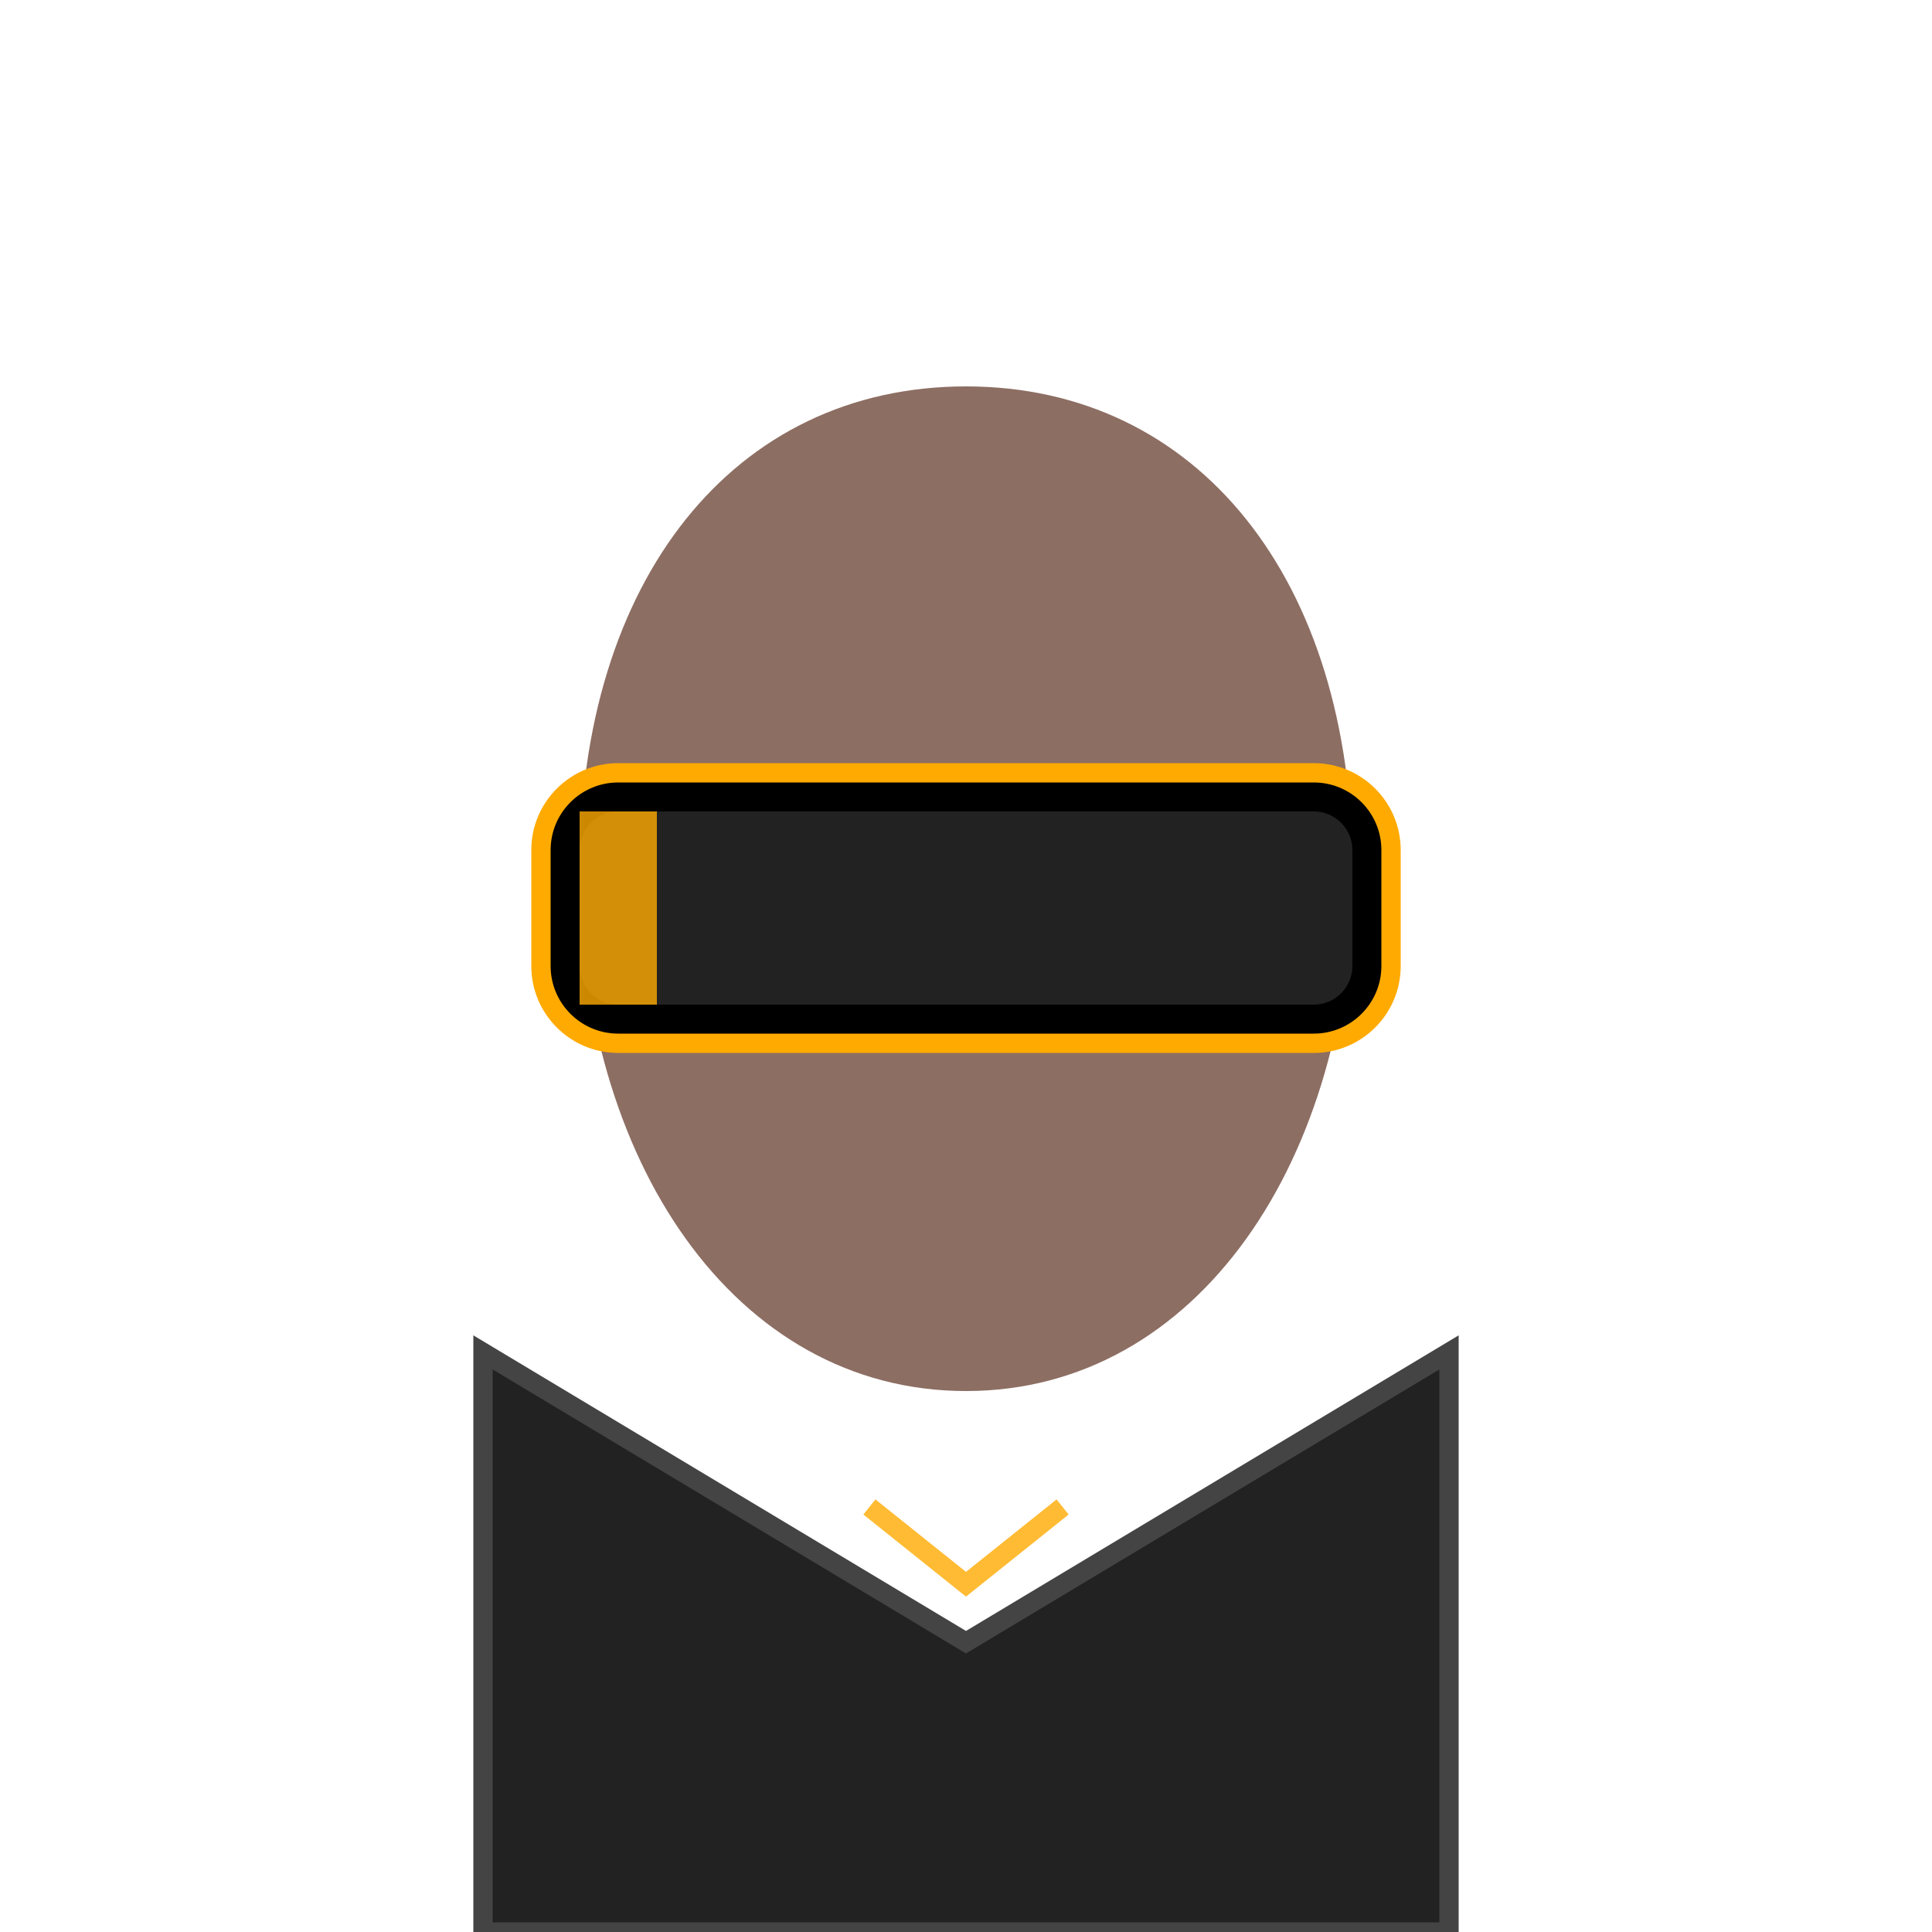
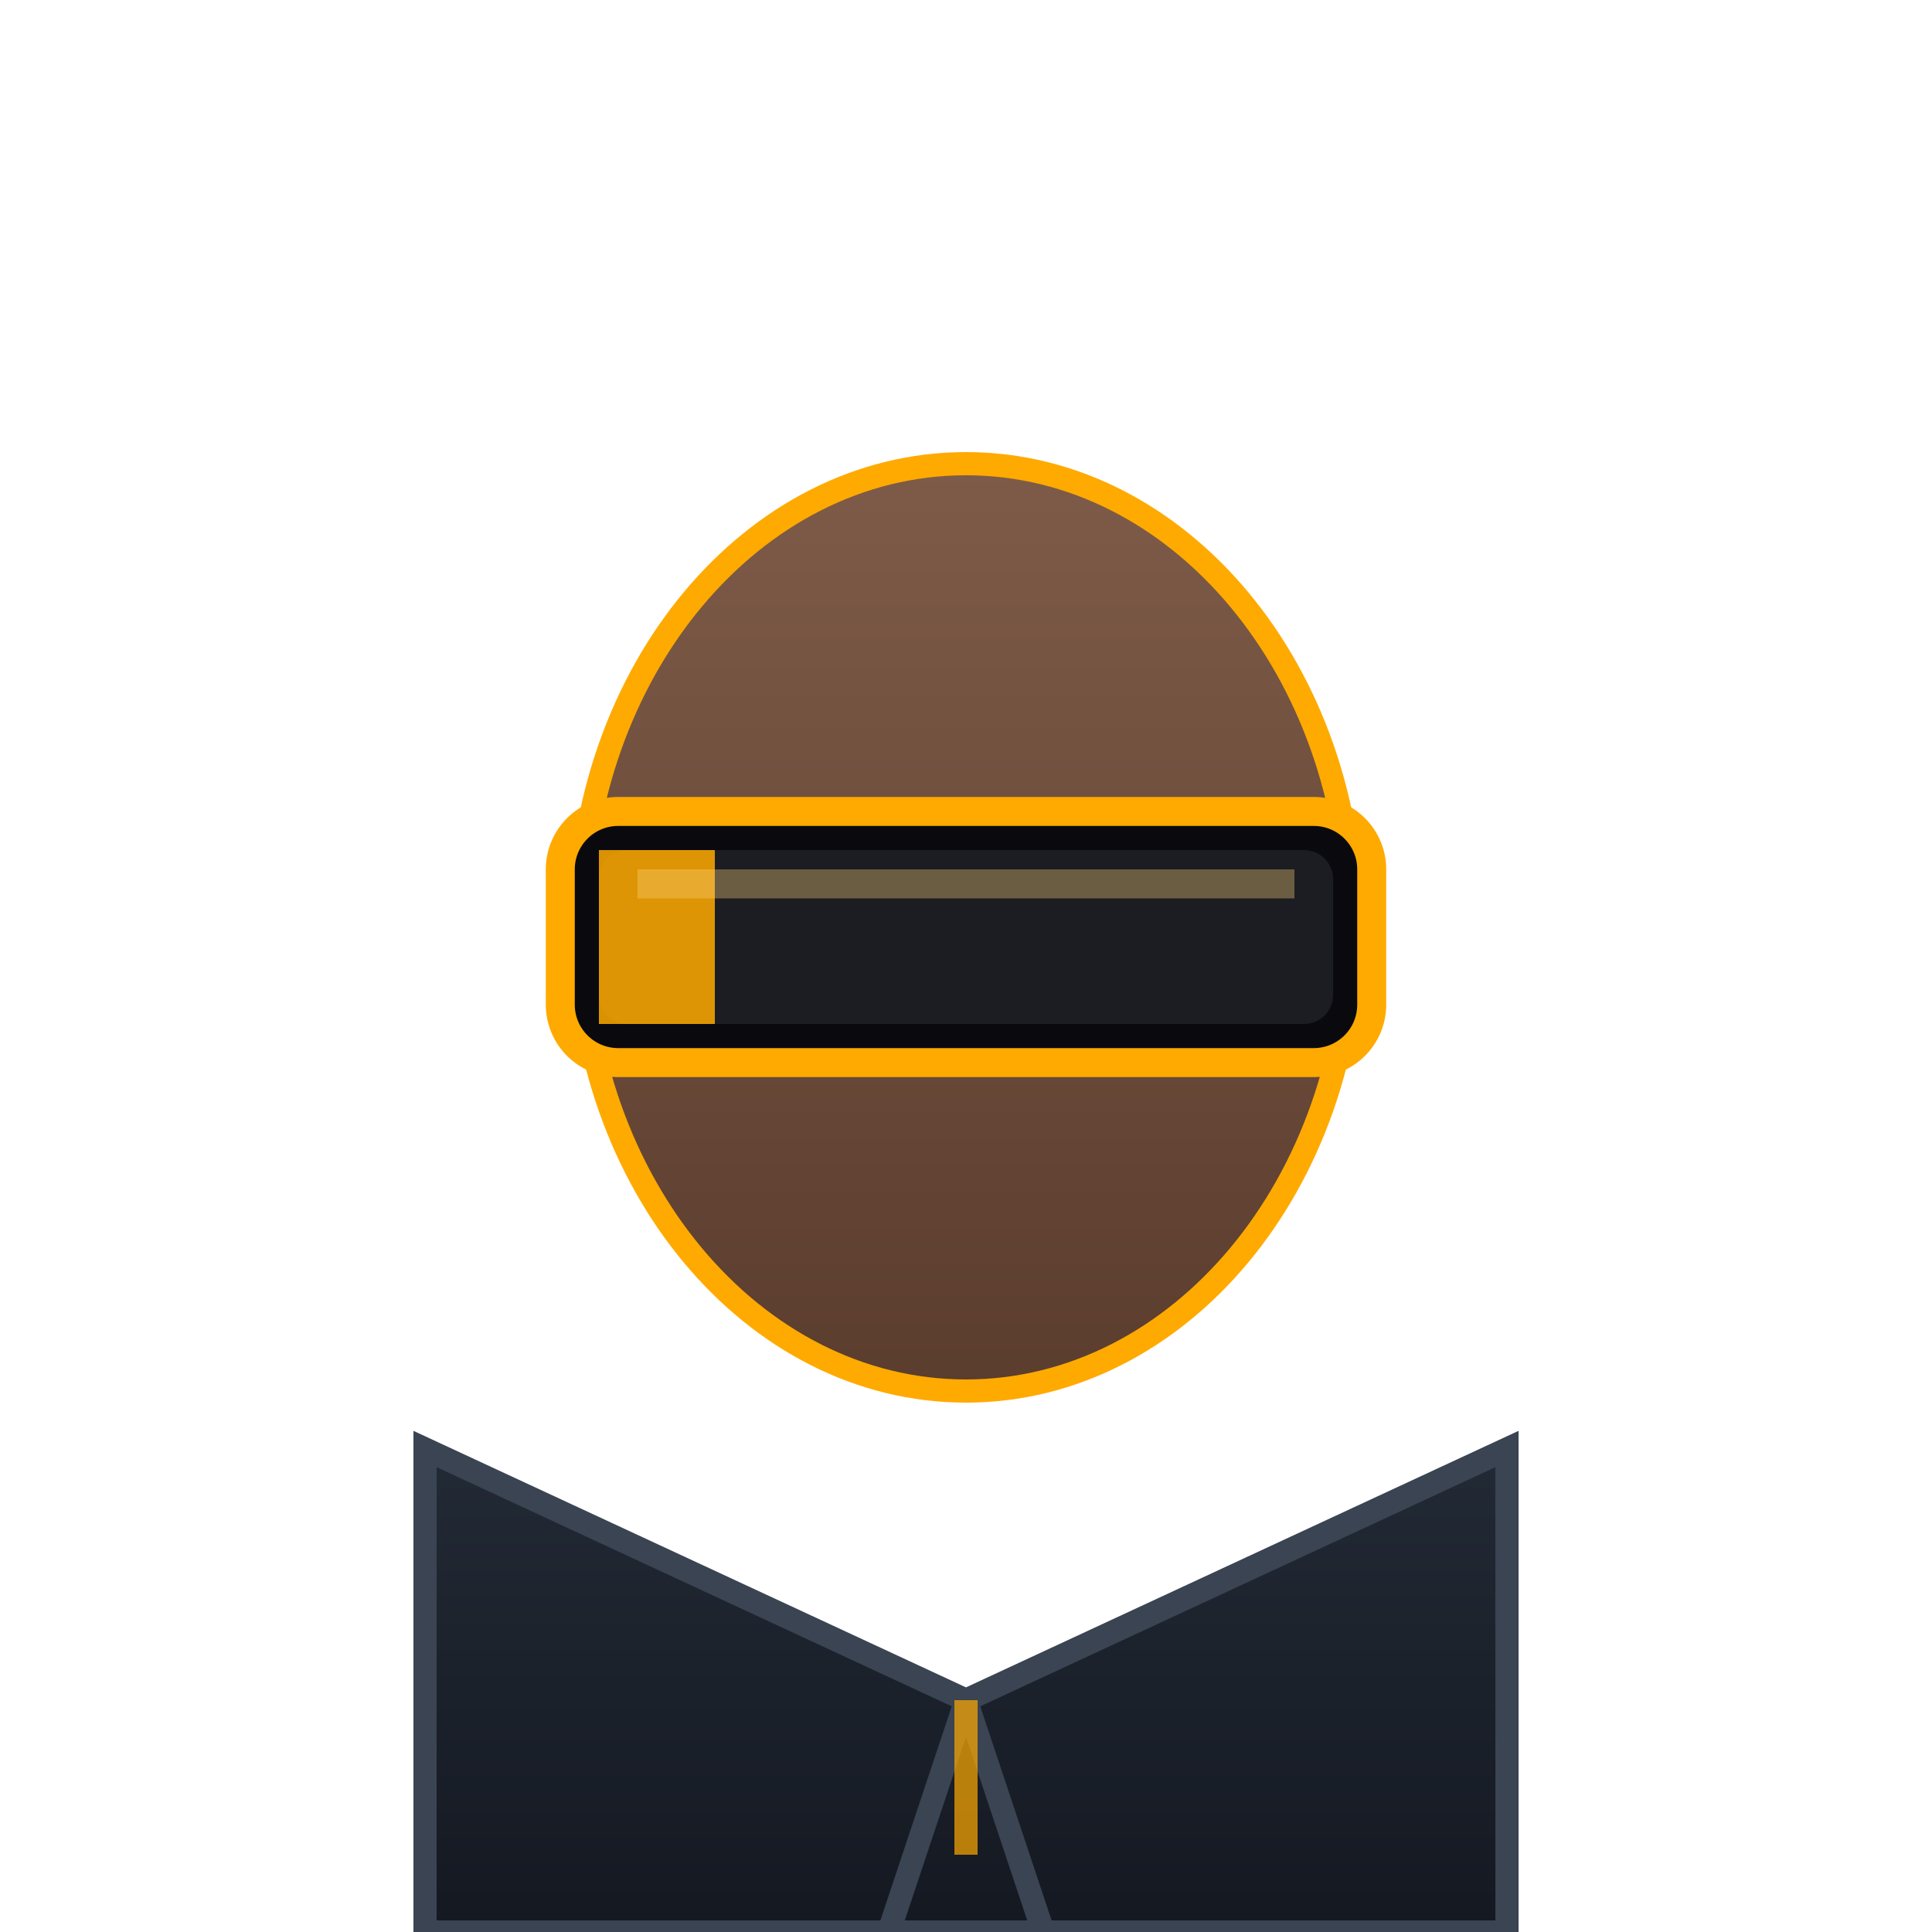
<svg xmlns="http://www.w3.org/2000/svg" width="42" height="42" viewBox="0 0 100 100">
-   <path d="M50 20 C38 20 30 30 30 45 C30 60 38 72 50 72 C62 72 70 60 70 45 C70 30 62 20 50 20" fill="#8d6e63" />
-   <rect x="28" y="40" width="44" height="14" rx="4" fill="#000" stroke="#ffaa00" stroke-width="1" />
-   <rect x="30" y="42" width="40" height="10" rx="2" fill="#222" />
-   <rect x="30" y="42" width="4" height="10" fill="#ffaa00" opacity="0.8">
-     <animate attributeName="x" values="30;66;30" dur="1s" repeatCount="indefinite" />
+   <defs>
+     <linearGradient id="lHead" x1="0%" y1="0%" x2="0%" y2="100%">
+       <stop offset="0%" stop-color="#7e5b48" />
+       <stop offset="100%" stop-color="#5b3d2e" />
+     </linearGradient>
+     <linearGradient id="lSuit" x1="0%" y1="0%" x2="0%" y2="100%">
+       <stop offset="0%" stop-color="#222a35" />
+       <stop offset="100%" stop-color="#141821" />
+     </linearGradient>
+   </defs>
+   <path d="M22 75 L50 88 L78 75 V100 H22 Z" fill="url(#lSuit)" stroke="#3a4452" stroke-width="1.2" />
+   <path d="M50 88 L46 100 M50 88 L54 100" stroke="#3a4452" stroke-width="1.2" />
+   <path d="M50 88 L50 96" stroke="#ffaa00" stroke-width="1.2" opacity="0.7" />
+   <ellipse cx="50" cy="48" rx="20" ry="24" fill="url(#lHead)" stroke="#ffaa00" stroke-width="1.2" />
+   <rect x="29" y="42" width="42" height="13" rx="3" fill="#0a0a0e" stroke="#ffaa00" stroke-width="1.5" />
+   <rect x="31" y="44" width="38" height="9" rx="1.5" fill="#1c1d22" />
+   <rect x="31" y="44" width="6" height="9" fill="#ffaa00" opacity="0.85">
+     <animate attributeName="x" values="31;63;31" dur="3s" repeatCount="indefinite" />
  </rect>
-   <path d="M25 70 L50 85 L75 70 V100 H25 Z" fill="#222" stroke="#444" stroke-width="1" />
-   <path d="M45 78 L50 82 L55 78" fill="none" stroke="#ffaa00" stroke-width="1" opacity="0.8">
-     <animate attributeName="opacity" values="0.8;0.2;0.8" dur="1s" repeatCount="indefinite" />
-   </path>
+   <rect x="33" y="45" width="34" height="1.5" fill="#ffd47e" opacity="0.35" />
</svg>
